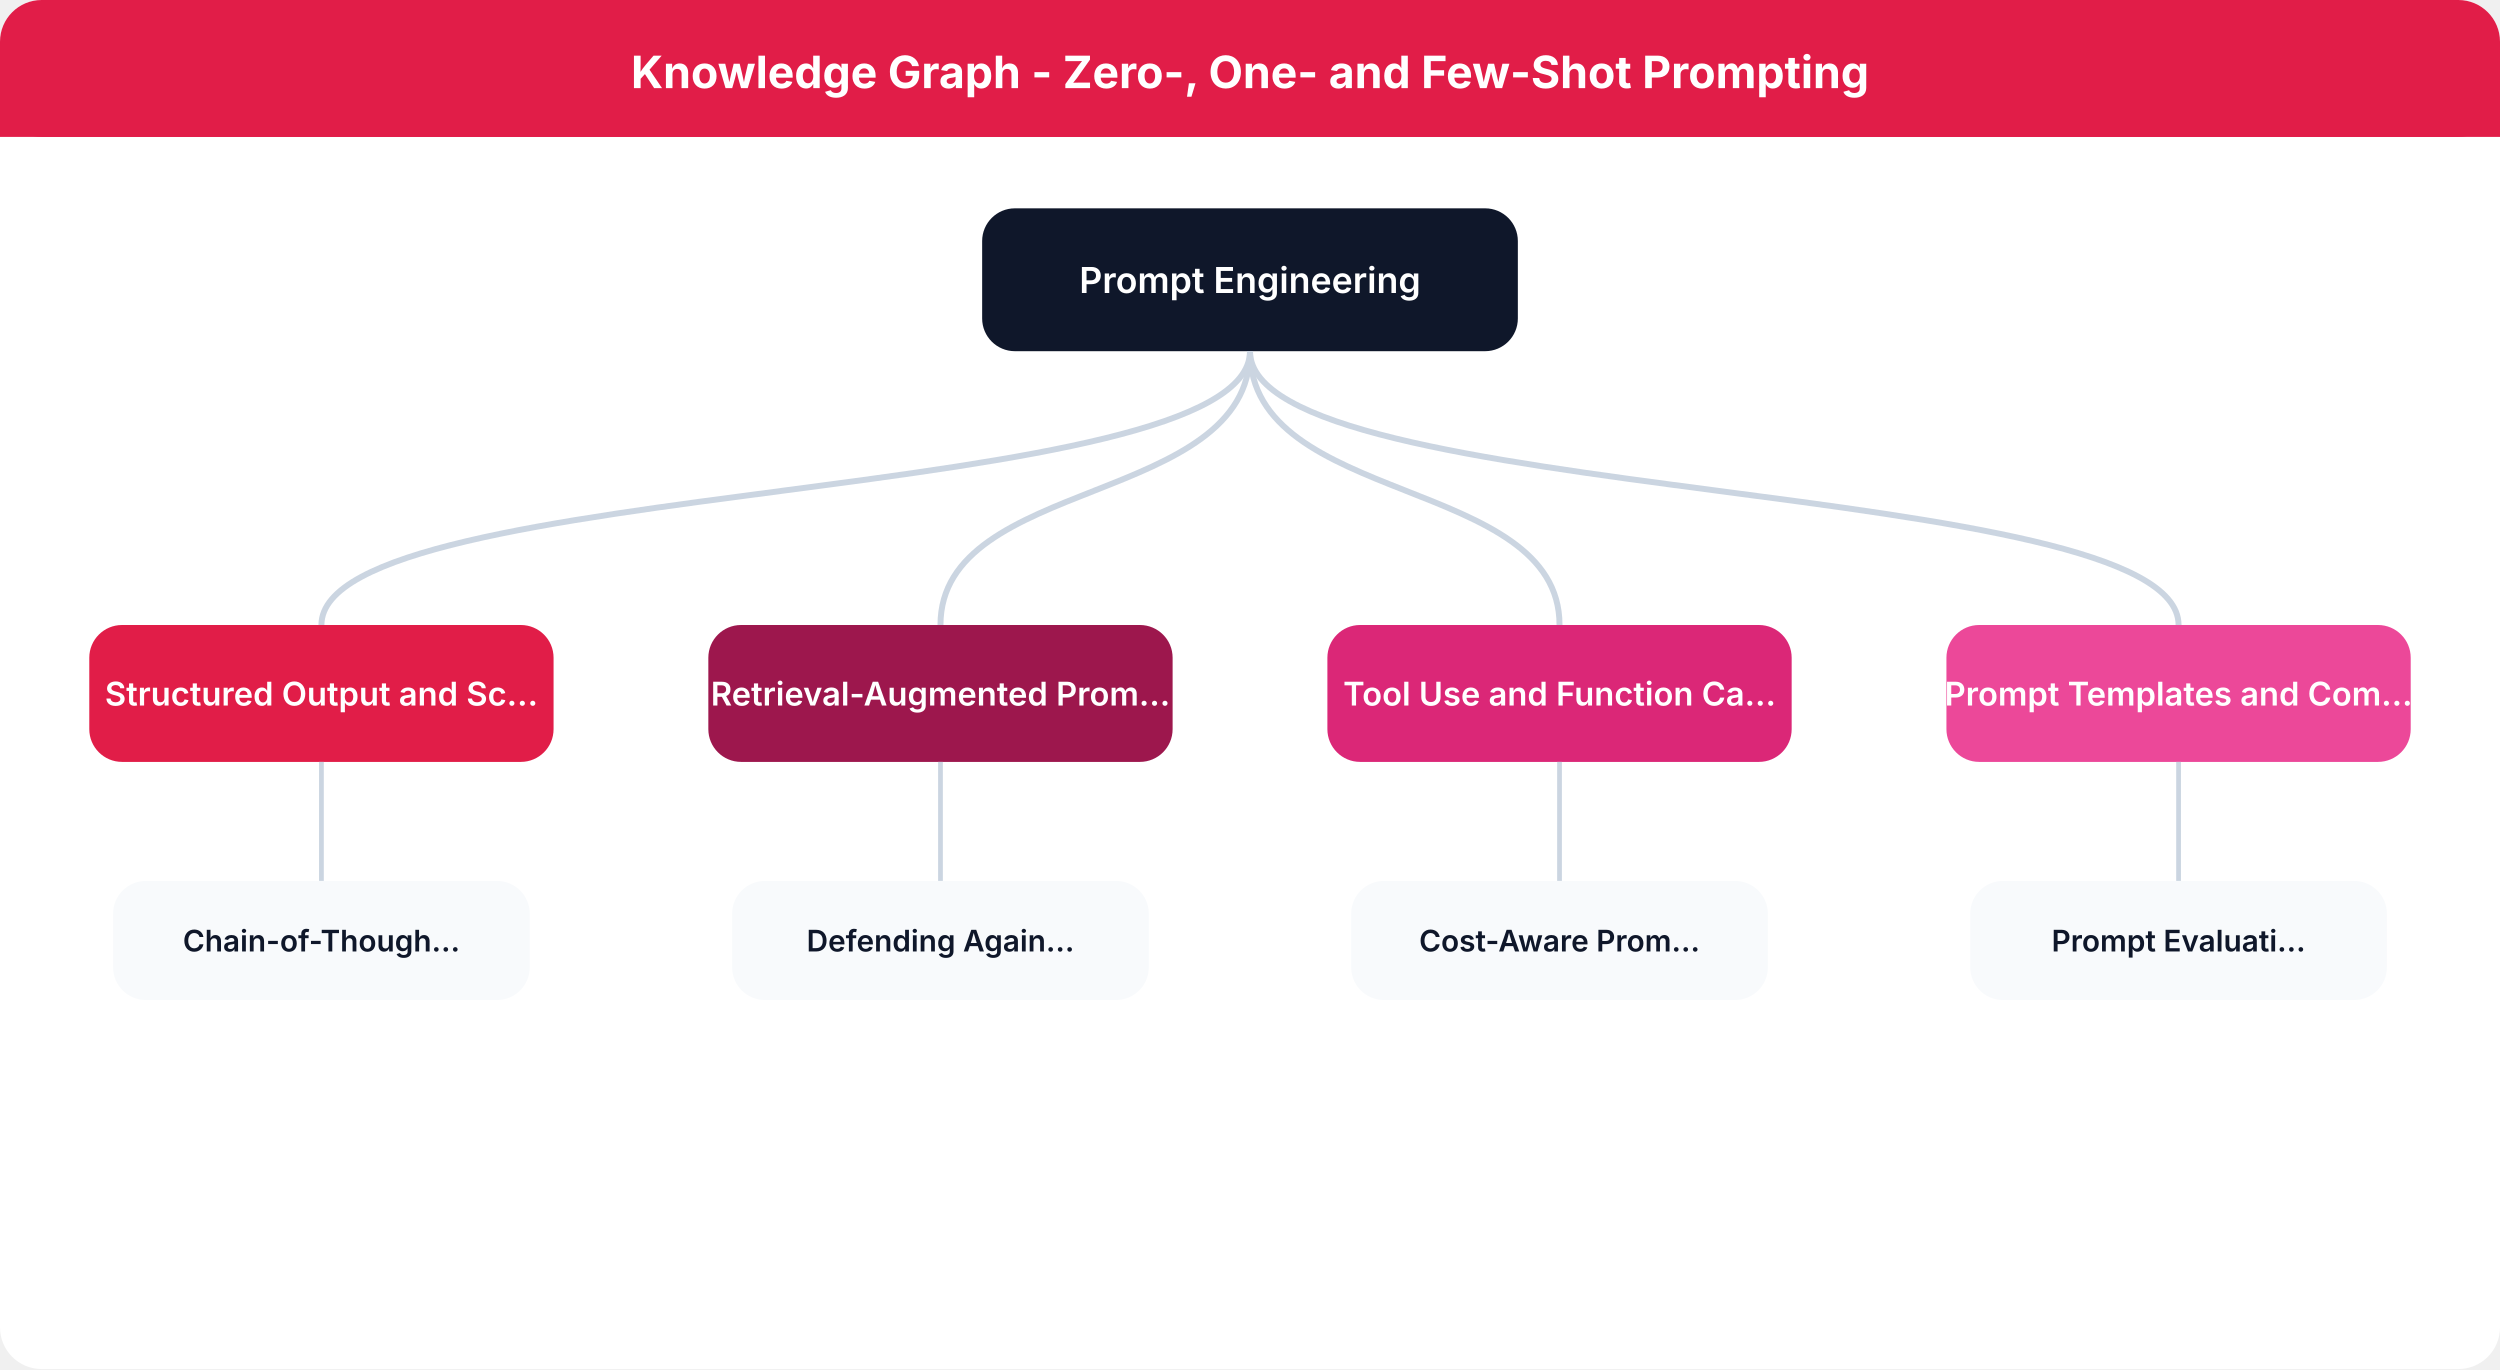
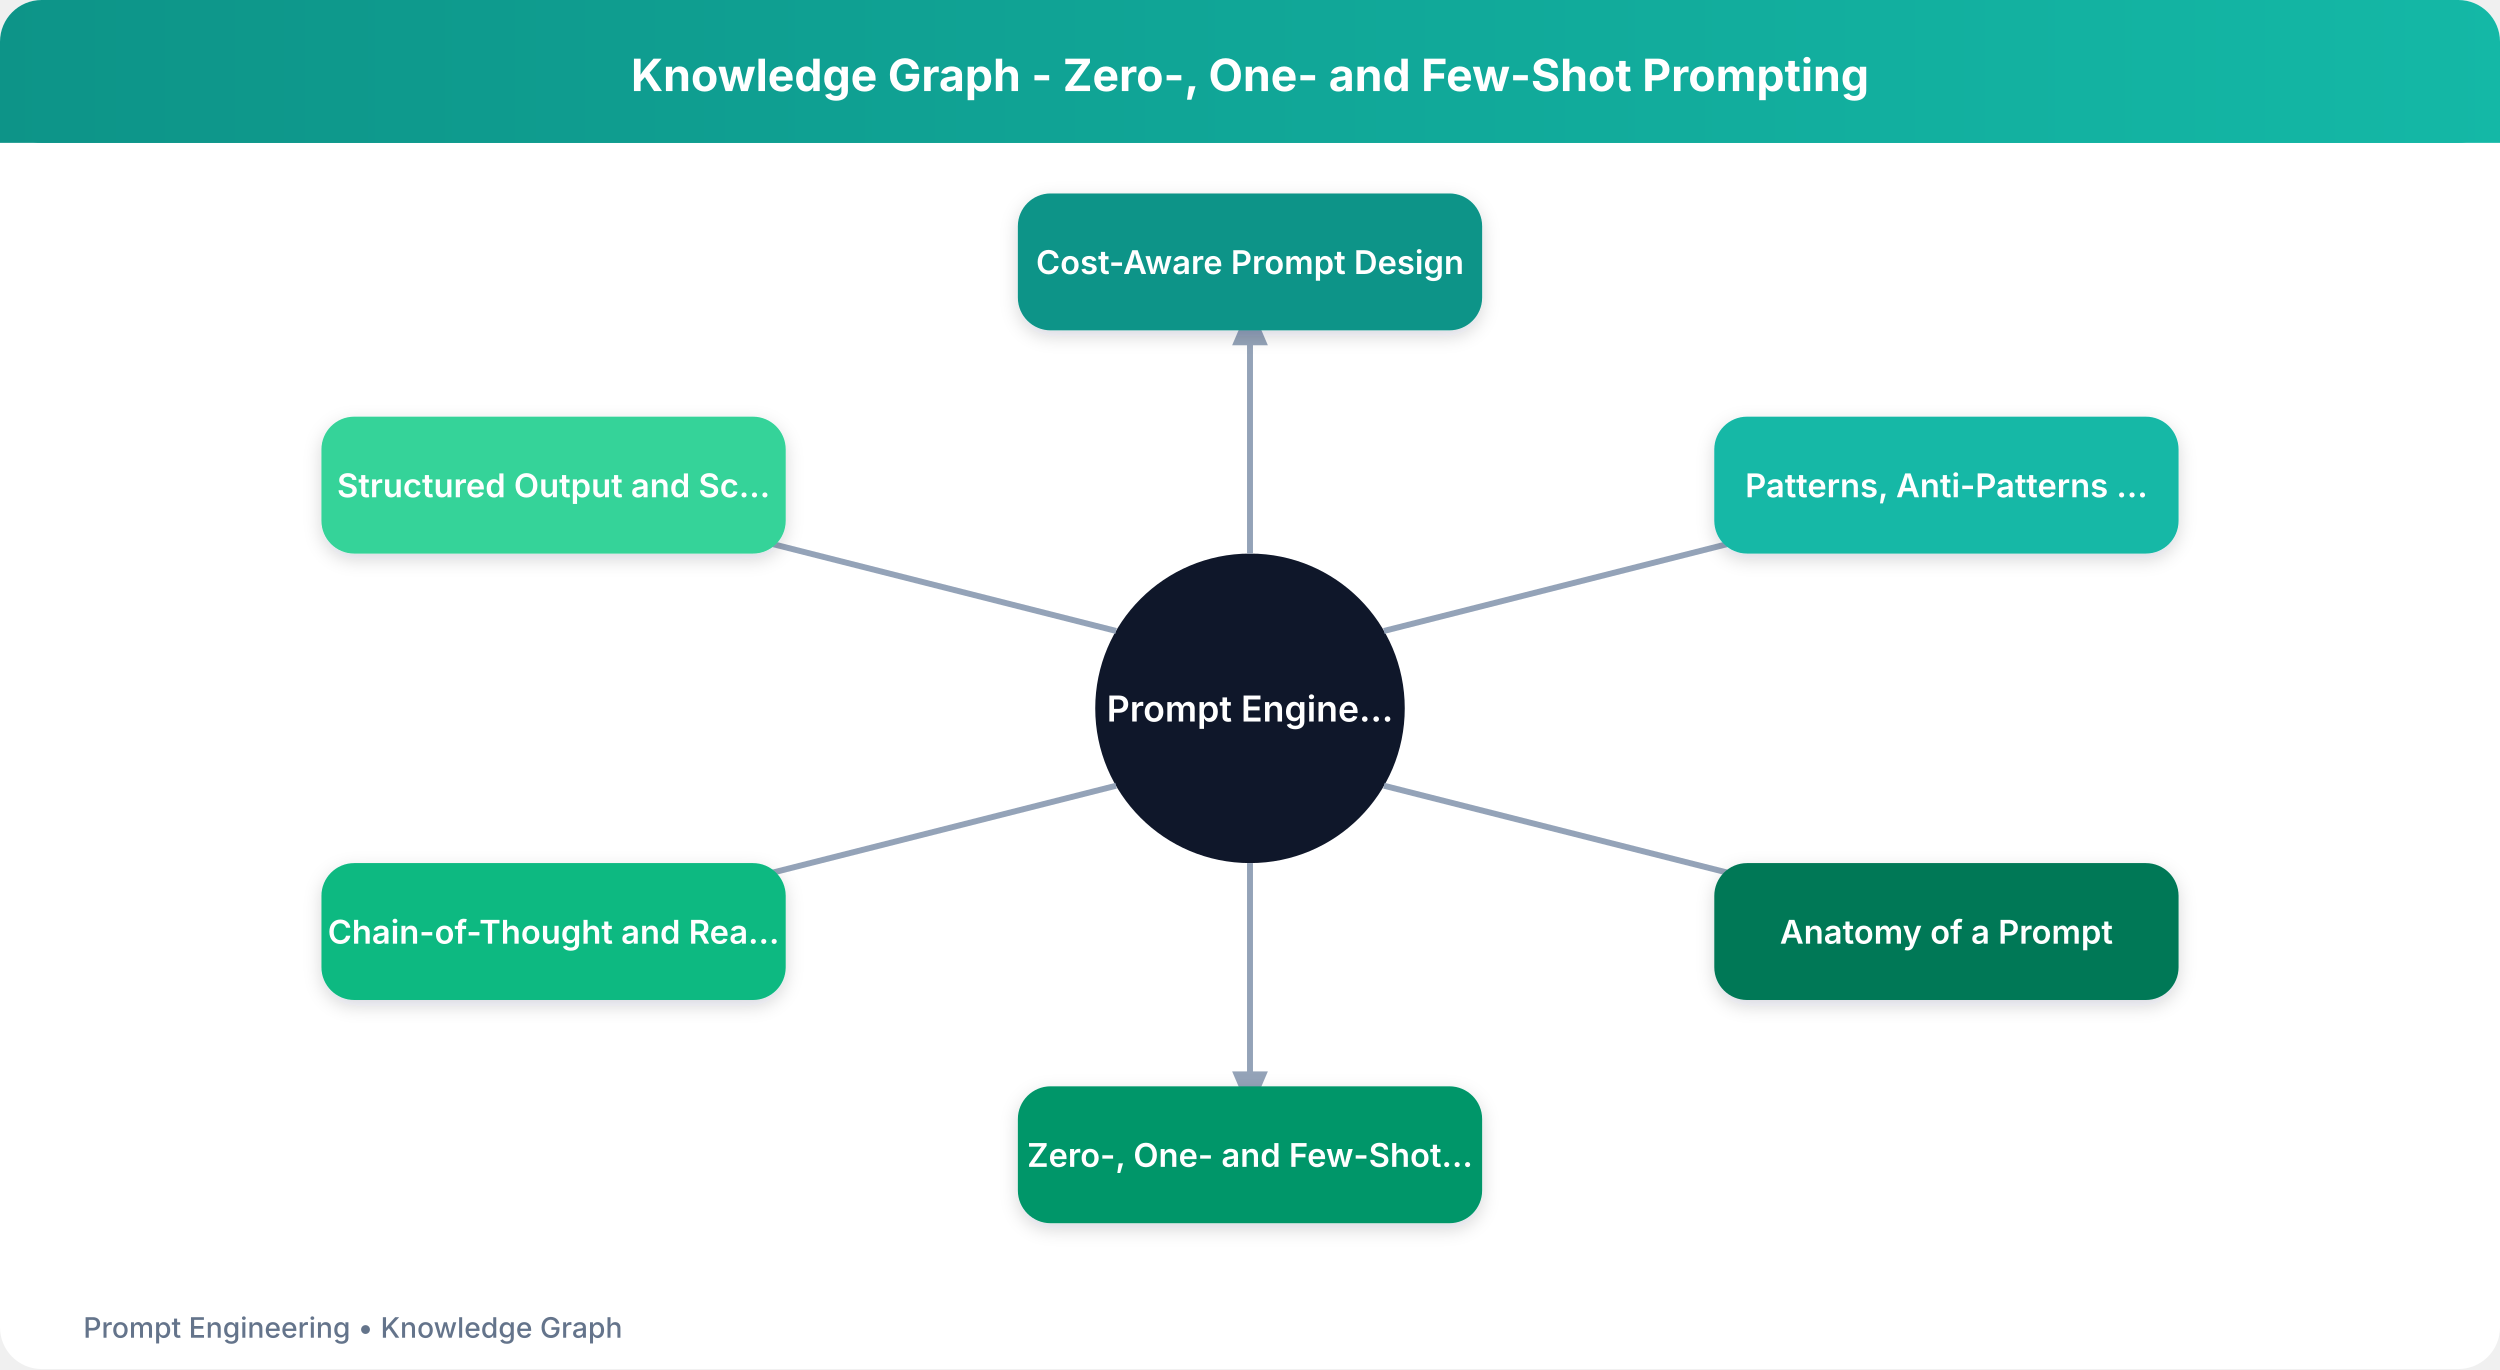
- <svg xmlns="http://www.w3.org/2000/svg" width="840" height="460" data-tpl="tree" data-pal="9-5" viewBox="0 0 840 460" font-family="Inter, Segoe UI, Arial, sans-serif">
+ <svg xmlns="http://www.w3.org/2000/svg" width="840" height="460" data-tpl="radial" data-pal="2-4" viewBox="0 0 840 460" font-family="Inter, Segoe UI, Arial, sans-serif">
  <defs>
    <marker id="ar" markerWidth="9" markerHeight="9" refX="7" refY="3" orient="auto">
      <path d="M0,0 L7,3 L0,6 z" fill="#94a3b8" />
    </marker>
    <marker id="arw" markerWidth="9" markerHeight="9" refX="7" refY="3" orient="auto">
      <path d="M0,0 L7,3 L0,6 z" fill="#ffffff" />
    </marker>
+     <filter id="sh" x="-20%" y="-20%" width="140%" height="140%">
+       <feDropShadow dx="0" dy="2" stdDeviation="3" flood-color="#0f172a" flood-opacity="0.16" />
+     </filter>
+   </defs>
+   <defs>
+     <linearGradient id="bn8eaaead" x1="0" y1="0" x2="1" y2="0">
+       <stop offset="0" stop-color="#0d9488" />
+       <stop offset="1" stop-color="#14b8a6" />
+     </linearGradient>
  </defs>
  <rect width="840" height="460" rx="14" fill="#ffffff" />
-   <rect x="0" y="0" width="840" height="46" rx="14" fill="#e11d48" />
-   <rect x="0" y="30" width="840" height="16" fill="#e11d48" />
-   <text x="420" y="24" text-anchor="middle" font-size="15" font-weight="700" fill="#ffffff" dominant-baseline="middle">Knowledge Graph - Zero-, One- and Few-Shot Prompting</text>
-   <rect x="330" y="70" width="180" height="48" rx="11" fill="#0f172a" />
-   <text x="420" y="94" text-anchor="middle" font-size="12" font-weight="600" fill="#ffffff" dominant-baseline="middle">Prompt Engineering</text>
-   <path d="M420,118 C420,170 108,160 108,210" fill="none" stroke="#cbd5e1" stroke-width="2" />
-   <rect x="30" y="210" width="156" height="46" rx="11" fill="#e11d48" />
-   <text x="108" y="233" text-anchor="middle" font-size="11" font-weight="600" fill="#ffffff" dominant-baseline="middle">Structured Output and Sc…</text>
-   <line x1="108" y1="256" x2="108" y2="296" stroke="#cbd5e1" stroke-width="1.6" />
-   <rect x="38" y="296" width="140" height="40" rx="11" fill="#f8fafc" />
-   <text x="108" y="316" text-anchor="middle" font-size="10" font-weight="600" fill="#0f172a" dominant-baseline="middle">Chain-of-Though…</text>
-   <path d="M420,118 C420,170 316,160 316,210" fill="none" stroke="#cbd5e1" stroke-width="2" />
-   <rect x="238" y="210" width="156" height="46" rx="11" fill="#9d174d" />
-   <text x="316" y="233" text-anchor="middle" font-size="11" font-weight="600" fill="#ffffff" dominant-baseline="middle">Retrieval-Augmented Prom…</text>
-   <line x1="316" y1="256" x2="316" y2="296" stroke="#cbd5e1" stroke-width="1.6" />
-   <rect x="246" y="296" width="140" height="40" rx="11" fill="#f8fafc" />
-   <text x="316" y="316" text-anchor="middle" font-size="10" font-weight="600" fill="#0f172a" dominant-baseline="middle">Defending Again…</text>
-   <path d="M420,118 C420,170 524,160 524,210" fill="none" stroke="#cbd5e1" stroke-width="2" />
-   <rect x="446" y="210" width="156" height="46" rx="11" fill="#db2777" />
-   <text x="524" y="233" text-anchor="middle" font-size="11" font-weight="600" fill="#ffffff" dominant-baseline="middle">Tool Use and Function Ca…</text>
-   <line x1="524" y1="256" x2="524" y2="296" stroke="#cbd5e1" stroke-width="1.6" />
-   <rect x="454" y="296" width="140" height="40" rx="11" fill="#f8fafc" />
-   <text x="524" y="316" text-anchor="middle" font-size="10" font-weight="600" fill="#0f172a" dominant-baseline="middle">Cost-Aware Prom…</text>
-   <path d="M420,118 C420,170 732,160 732,210" fill="none" stroke="#cbd5e1" stroke-width="2" />
-   <rect x="654" y="210" width="156" height="46" rx="11" fill="#ec4899" />
-   <text x="732" y="233" text-anchor="middle" font-size="11" font-weight="600" fill="#ffffff" dominant-baseline="middle">Prompt Templates and Com…</text>
-   <line x1="732" y1="256" x2="732" y2="296" stroke="#cbd5e1" stroke-width="1.6" />
-   <rect x="662" y="296" width="140" height="40" rx="11" fill="#f8fafc" />
-   <text x="732" y="316" text-anchor="middle" font-size="10" font-weight="600" fill="#0f172a" dominant-baseline="middle">Prompt Evaluati…</text>
+   <rect x="0" y="0" width="840" height="48" rx="14" fill="url(#bn8eaaead)" />
+   <rect x="0" y="32" width="840" height="16" fill="url(#bn8eaaead)" />
+   <text x="420" y="25" text-anchor="middle" font-size="15" font-weight="700" fill="#ffffff" dominant-baseline="middle">Knowledge Graph - Zero-, One- and Few-Shot Prompting</text>
+   <circle cx="420.0" cy="238.0" r="52" fill="#0f172a" />
+   <text x="420" y="238" text-anchor="middle" font-size="12" font-weight="600" fill="#fff" dominant-baseline="middle">Prompt Engine…</text>
+   <line x1="420" y1="186" x2="420" y2="102" stroke="#94a3b8" stroke-width="2" marker-end="url(#ar)" />
+   <rect x="342" y="65" width="156" height="46" rx="11" fill="#0d9488" filter="url(#sh)" />
+   <text x="420" y="88" text-anchor="middle" font-size="11" font-weight="600" fill="#ffffff" dominant-baseline="middle">Cost-Aware Prompt Design</text>
+   <line x1="465" y1="212" x2="631" y2="170" stroke="#94a3b8" stroke-width="2" marker-end="url(#ar)" />
+   <rect x="576" y="140" width="156" height="46" rx="11" fill="#14b8a6" filter="url(#sh)" />
+   <text x="654" y="163" text-anchor="middle" font-size="11" font-weight="600" fill="#ffffff" dominant-baseline="middle">Patterns, Anti-Patterns …</text>
+   <line x1="465" y1="264" x2="631" y2="306" stroke="#94a3b8" stroke-width="2" marker-end="url(#ar)" />
+   <rect x="576" y="290" width="156" height="46" rx="11" fill="#047857" filter="url(#sh)" />
+   <text x="654" y="313" text-anchor="middle" font-size="11" font-weight="600" fill="#ffffff" dominant-baseline="middle">Anatomy of a Prompt</text>
+   <line x1="420" y1="290" x2="420" y2="374" stroke="#94a3b8" stroke-width="2" marker-end="url(#ar)" />
+   <rect x="342" y="365" width="156" height="46" rx="11" fill="#059669" filter="url(#sh)" />
+   <text x="420" y="388" text-anchor="middle" font-size="11" font-weight="600" fill="#ffffff" dominant-baseline="middle">Zero-, One- and Few-Shot…</text>
+   <line x1="375" y1="264" x2="209" y2="306" stroke="#94a3b8" stroke-width="2" marker-end="url(#ar)" />
+   <rect x="108" y="290" width="156" height="46" rx="11" fill="#10b981" filter="url(#sh)" />
+   <text x="186" y="313" text-anchor="middle" font-size="11" font-weight="600" fill="#ffffff" dominant-baseline="middle">Chain-of-Thought and Rea…</text>
+   <line x1="375" y1="212" x2="209" y2="170" stroke="#94a3b8" stroke-width="2" marker-end="url(#ar)" />
+   <rect x="108" y="140" width="156" height="46" rx="11" fill="#34d399" filter="url(#sh)" />
+   <text x="186" y="163" text-anchor="middle" font-size="11" font-weight="600" fill="#ffffff" dominant-baseline="middle">Structured Output and Sc…</text>
+   <text x="28" y="446" text-anchor="start" font-size="9.5" font-weight="500" fill="#64748b" dominant-baseline="middle">Prompt Engineering  •  Knowledge Graph</text>
</svg>
